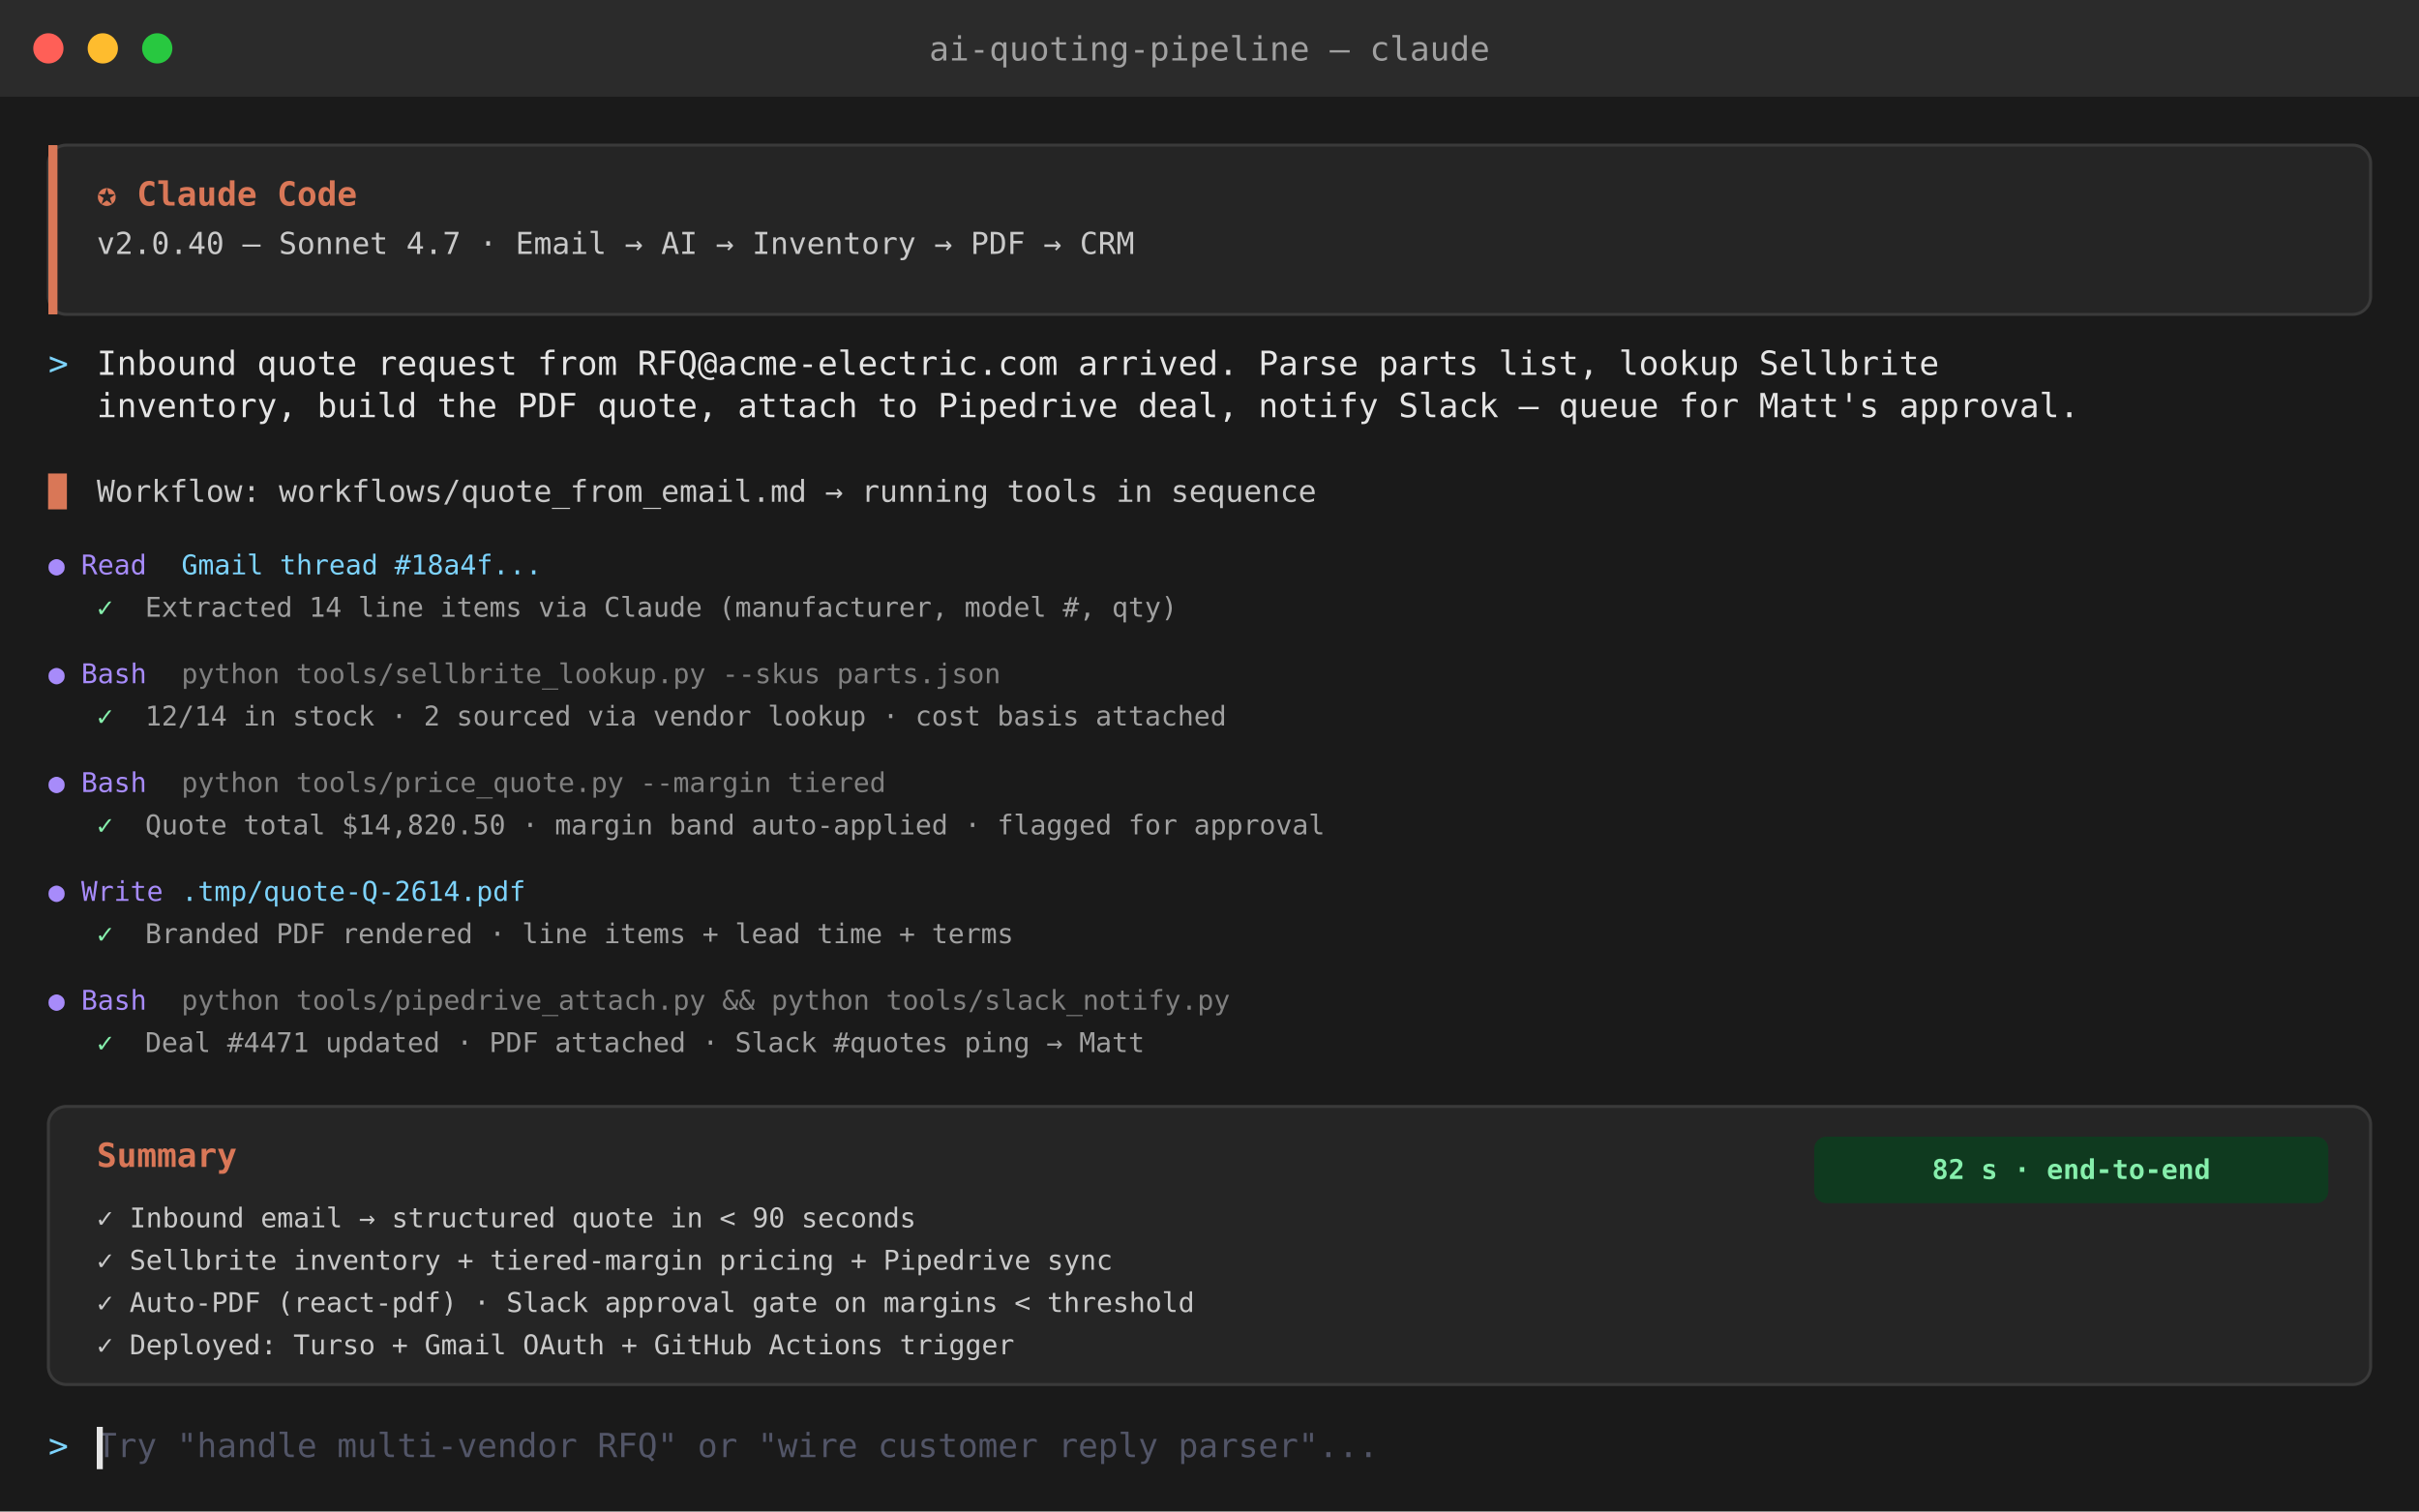
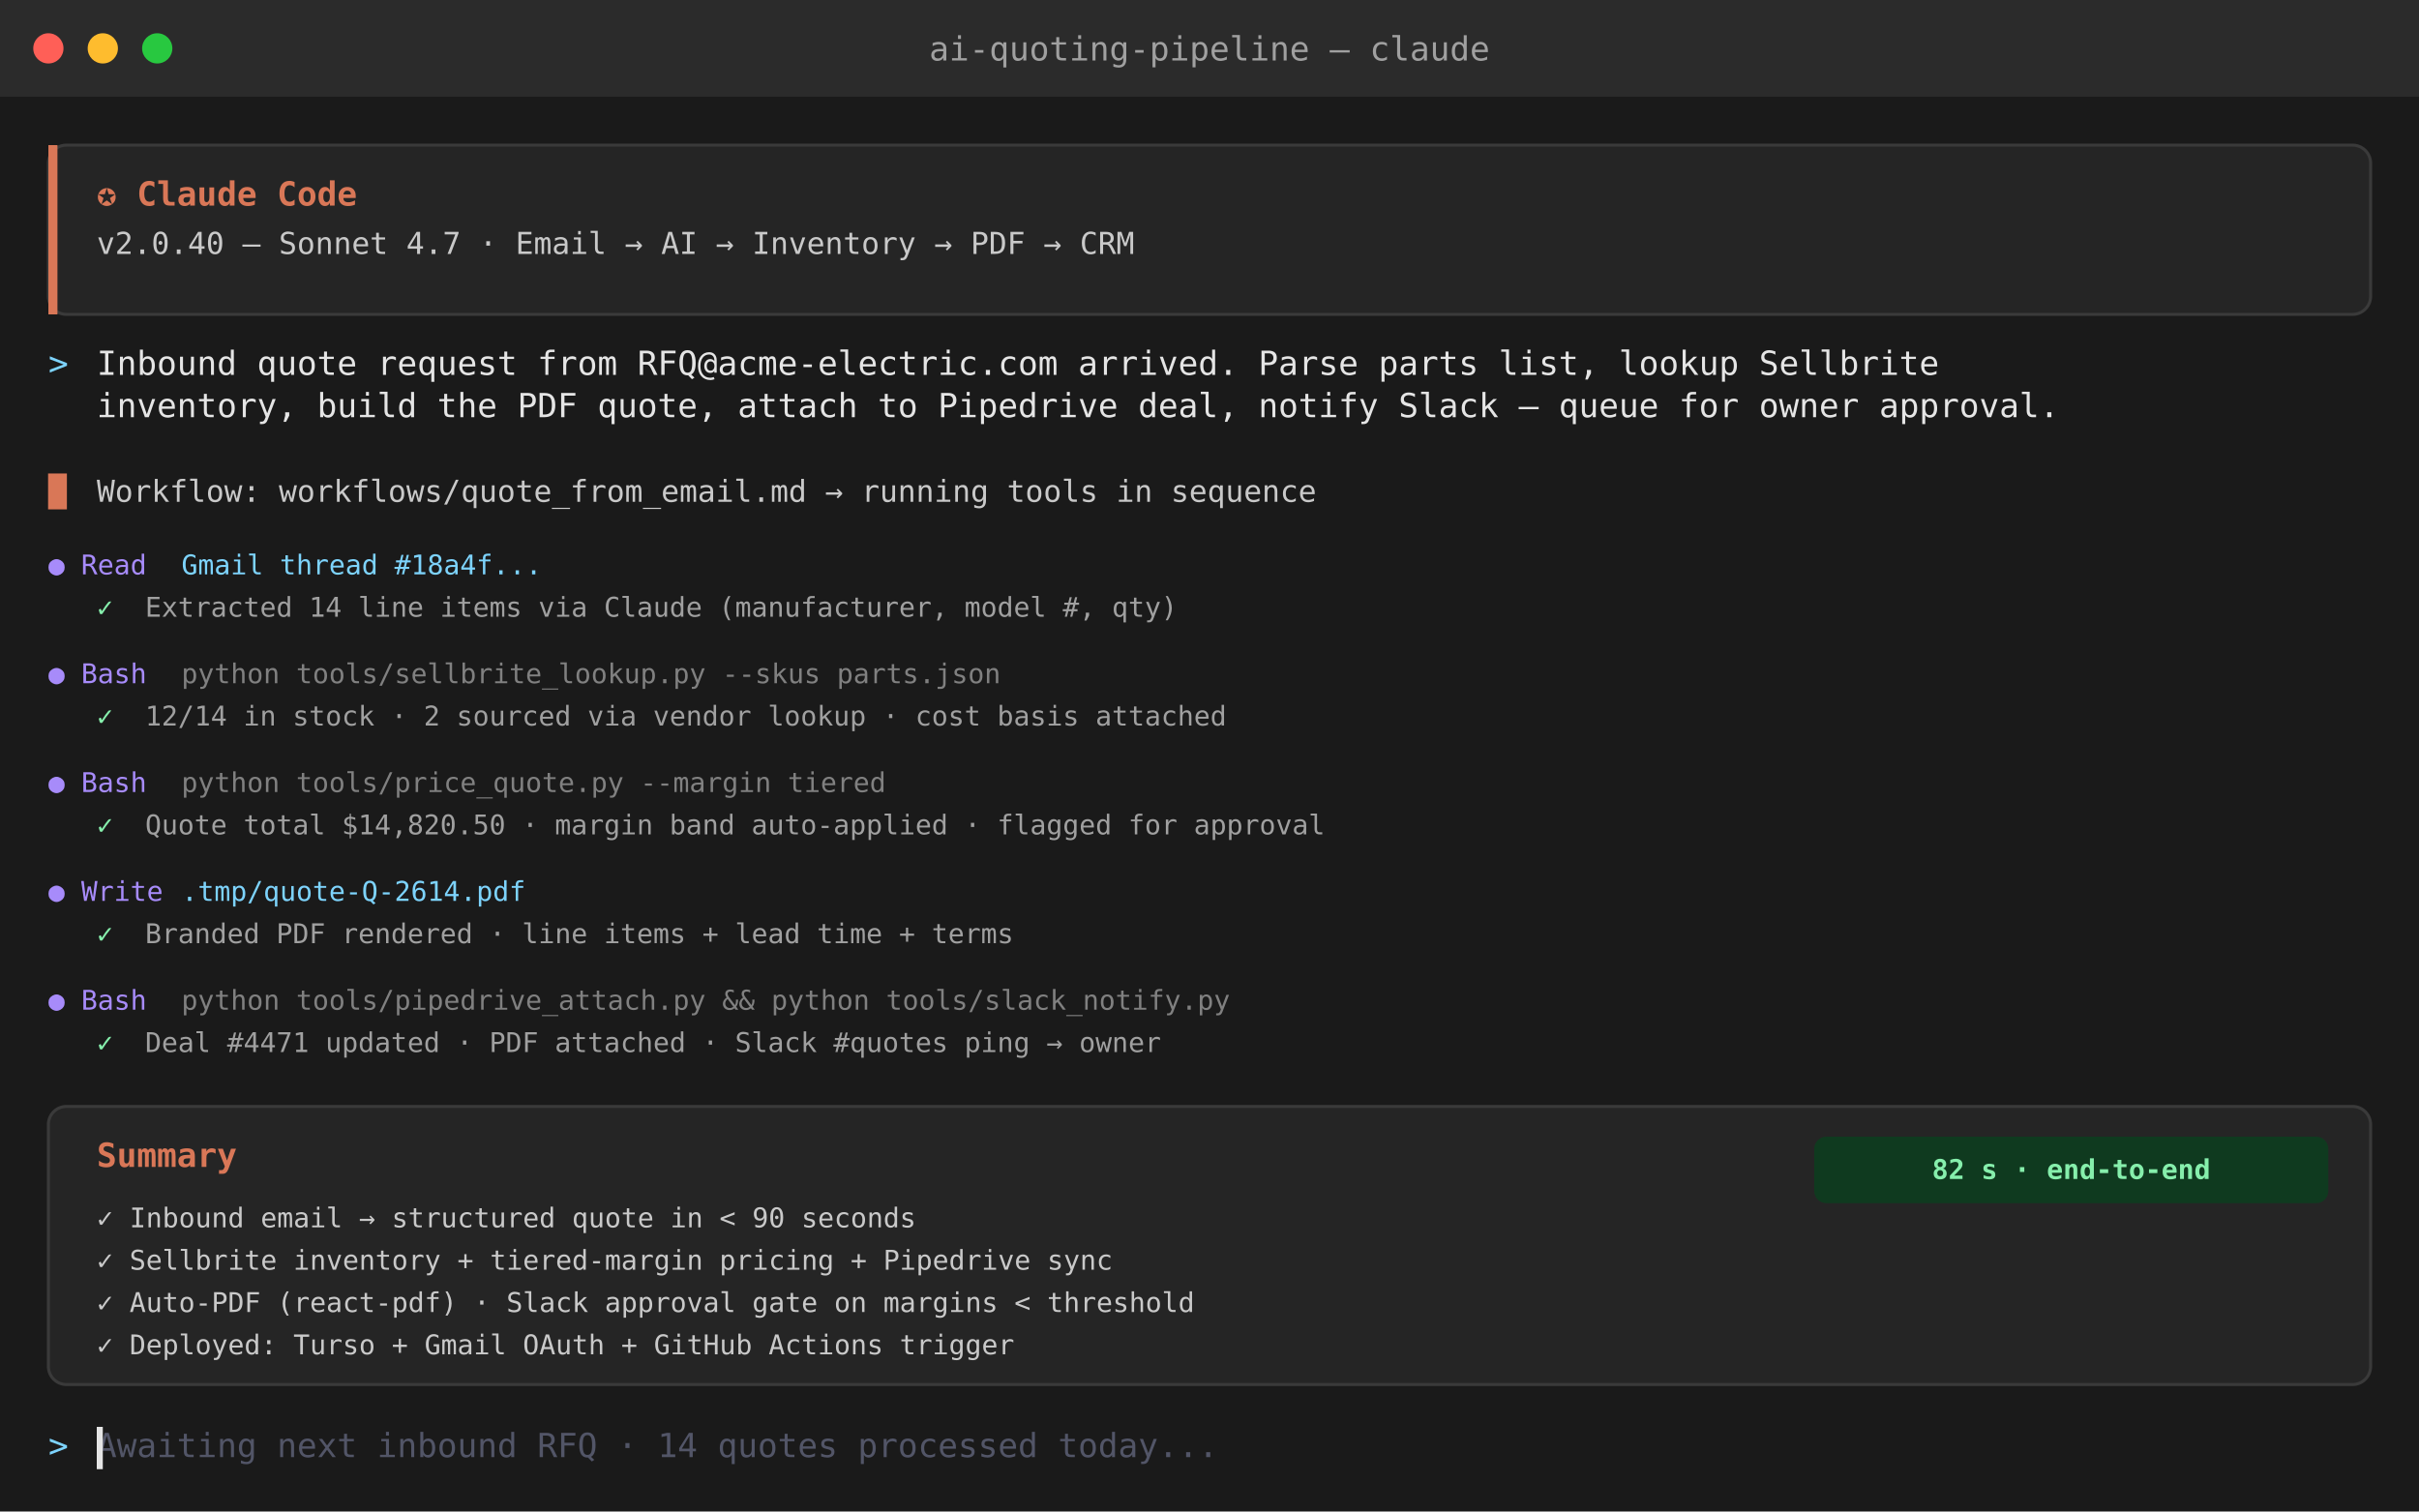
<svg xmlns="http://www.w3.org/2000/svg" viewBox="0 0 800 500">
  <rect width="800" height="500" fill="#1A1A1A" />
  <rect width="800" height="32" fill="#2B2B2B" />
  <circle cx="16" cy="16" r="5" fill="#FF5F57" />
  <circle cx="34" cy="16" r="5" fill="#FEBC2E" />
  <circle cx="52" cy="16" r="5" fill="#28C840" />
  <text x="400" y="20" text-anchor="middle" font-family="JetBrains Mono,monospace" font-size="11" fill="#A0A0A0">ai-quoting-pipeline — claude</text>
  <rect x="16" y="48" width="768" height="56" rx="6" fill="#252525" stroke="#3A3A3A" />
  <rect x="16" y="48" width="3" height="56" fill="#D97757" />
  <text x="32" y="68" font-family="JetBrains Mono,monospace" font-size="11" font-weight="700" fill="#D97757">✪ Claude Code</text>
  <text x="32" y="84" font-family="JetBrains Mono,monospace" font-size="10" fill="#C9C9C9">v2.0.40 — Sonnet 4.7 · Email → AI → Inventory → PDF → CRM</text>
  <text x="16" y="124" font-family="JetBrains Mono,monospace" font-size="11" fill="#7DD3FC">&gt;</text>
  <text x="32" y="124" font-family="JetBrains Mono,monospace" font-size="11" fill="#E5E5E5">Inbound quote request from RFQ@acme-electric.com arrived. Parse parts list, lookup Sellbrite</text>
-   <text x="32" y="138" font-family="JetBrains Mono,monospace" font-size="11" fill="#E5E5E5">inventory, build the PDF quote, attach to Pipedrive deal, notify Slack — queue for Matt's approval.</text>
+   <text x="32" y="138" font-family="JetBrains Mono,monospace" font-size="11" fill="#E5E5E5">inventory, build the PDF quote, attach to Pipedrive deal, notify Slack — queue for owner approval.</text>
  <text x="16" y="166" font-family="JetBrains Mono,monospace" font-size="10" fill="#D97757">█</text>
  <text x="32" y="166" font-family="JetBrains Mono,monospace" font-size="10" fill="#C9C9C9">Workflow: workflows/quote_from_email.md → running tools in sequence</text>
  <text x="16" y="190" font-family="JetBrains Mono,monospace" font-size="9" fill="#A78BFA">● Read</text>
  <text x="60" y="190" font-family="JetBrains Mono,monospace" font-size="9" fill="#7DD3FC">Gmail thread #18a4f...</text>
  <text x="32" y="204" font-family="JetBrains Mono,monospace" font-size="9" fill="#86EFAC">✓</text>
  <text x="48" y="204" font-family="JetBrains Mono,monospace" font-size="9" fill="#A0A0A0">Extracted 14 line items via Claude (manufacturer, model #, qty)</text>
  <text x="16" y="226" font-family="JetBrains Mono,monospace" font-size="9" fill="#A78BFA">● Bash</text>
  <text x="60" y="226" font-family="JetBrains Mono,monospace" font-size="9" fill="#808080">python tools/sellbrite_lookup.py --skus parts.json</text>
  <text x="32" y="240" font-family="JetBrains Mono,monospace" font-size="9" fill="#86EFAC">✓</text>
  <text x="48" y="240" font-family="JetBrains Mono,monospace" font-size="9" fill="#A0A0A0">12/14 in stock · 2 sourced via vendor lookup · cost basis attached</text>
  <text x="16" y="262" font-family="JetBrains Mono,monospace" font-size="9" fill="#A78BFA">● Bash</text>
  <text x="60" y="262" font-family="JetBrains Mono,monospace" font-size="9" fill="#808080">python tools/price_quote.py --margin tiered</text>
  <text x="32" y="276" font-family="JetBrains Mono,monospace" font-size="9" fill="#86EFAC">✓</text>
  <text x="48" y="276" font-family="JetBrains Mono,monospace" font-size="9" fill="#A0A0A0">Quote total $14,820.50 · margin band auto-applied · flagged for approval</text>
  <text x="16" y="298" font-family="JetBrains Mono,monospace" font-size="9" fill="#A78BFA">● Write</text>
  <text x="60" y="298" font-family="JetBrains Mono,monospace" font-size="9" fill="#7DD3FC">.tmp/quote-Q-2614.pdf</text>
  <text x="32" y="312" font-family="JetBrains Mono,monospace" font-size="9" fill="#86EFAC">✓</text>
  <text x="48" y="312" font-family="JetBrains Mono,monospace" font-size="9" fill="#A0A0A0">Branded PDF rendered · line items + lead time + terms</text>
  <text x="16" y="334" font-family="JetBrains Mono,monospace" font-size="9" fill="#A78BFA">● Bash</text>
  <text x="60" y="334" font-family="JetBrains Mono,monospace" font-size="9" fill="#808080">python tools/pipedrive_attach.py &amp;&amp; python tools/slack_notify.py</text>
  <text x="32" y="348" font-family="JetBrains Mono,monospace" font-size="9" fill="#86EFAC">✓</text>
-   <text x="48" y="348" font-family="JetBrains Mono,monospace" font-size="9" fill="#A0A0A0">Deal #4471 updated · PDF attached · Slack #quotes ping → Matt</text>
+   <text x="48" y="348" font-family="JetBrains Mono,monospace" font-size="9" fill="#A0A0A0">Deal #4471 updated · PDF attached · Slack #quotes ping → owner</text>
  <rect x="16" y="366" width="768" height="92" rx="6" fill="#252525" stroke="#3A3A3A" />
  <text x="32" y="386" font-family="JetBrains Mono,monospace" font-size="11" font-weight="700" fill="#D97757">Summary</text>
  <text x="32" y="406" font-family="JetBrains Mono,monospace" font-size="9" fill="#C9C9C9">✓ Inbound email → structured quote in &lt; 90 seconds</text>
  <text x="32" y="420" font-family="JetBrains Mono,monospace" font-size="9" fill="#C9C9C9">✓ Sellbrite inventory + tiered-margin pricing + Pipedrive sync</text>
  <text x="32" y="434" font-family="JetBrains Mono,monospace" font-size="9" fill="#C9C9C9">✓ Auto-PDF (react-pdf) · Slack approval gate on margins &lt; threshold</text>
  <text x="32" y="448" font-family="JetBrains Mono,monospace" font-size="9" fill="#C9C9C9">✓ Deployed: Turso + Gmail OAuth + GitHub Actions trigger</text>
  <rect x="600" y="376" width="170" height="22" rx="4" fill="#0F3A1F" />
  <text x="685" y="390" text-anchor="middle" font-family="JetBrains Mono,monospace" font-size="9" font-weight="700" fill="#86EFAC">82 s · end-to-end</text>
  <text x="16" y="482" font-family="JetBrains Mono,monospace" font-size="11" fill="#7DD3FC">&gt;</text>
-   <text x="32" y="482" font-family="JetBrains Mono,monospace" font-size="11" fill="#525567">Try "handle multi-vendor RFQ" or "wire customer reply parser"...</text>
+   <text x="32" y="482" font-family="JetBrains Mono,monospace" font-size="11" fill="#525567">Awaiting next inbound RFQ · 14 quotes processed today...</text>
  <rect x="32" y="472" width="2" height="14" fill="#E5E5E5" />
</svg>
